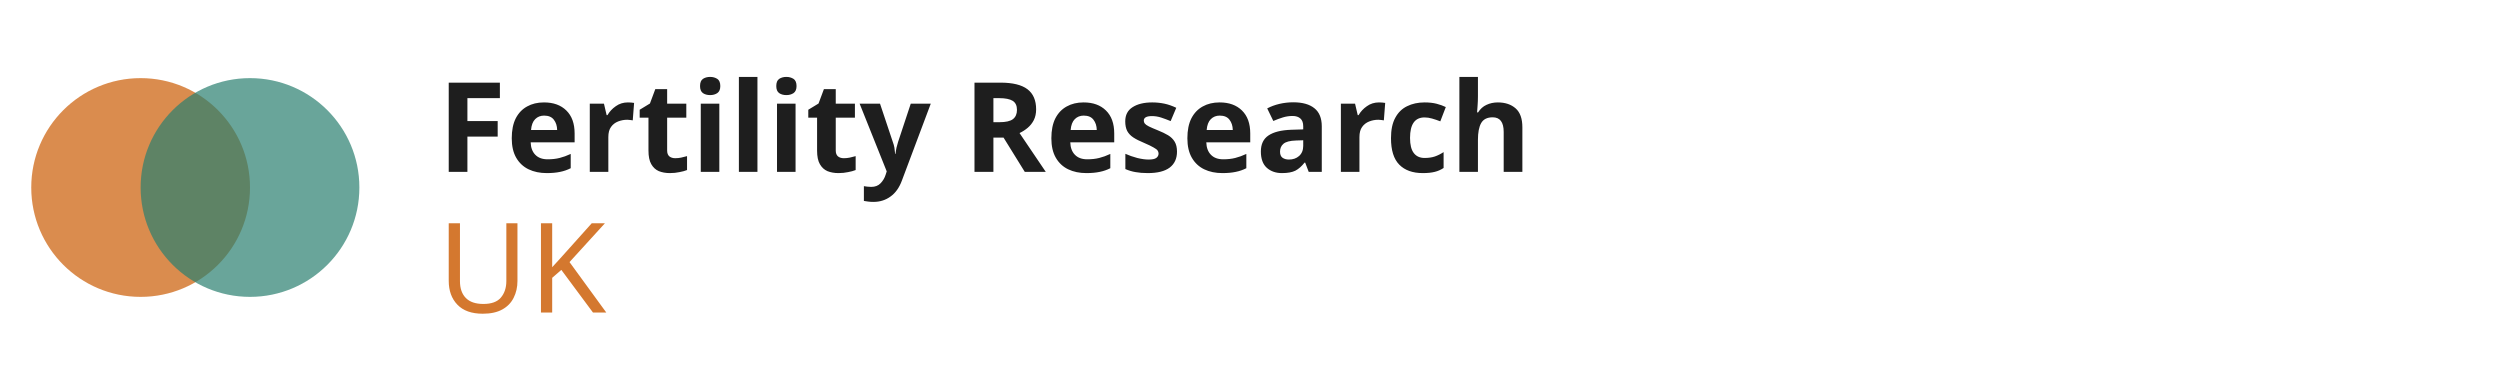
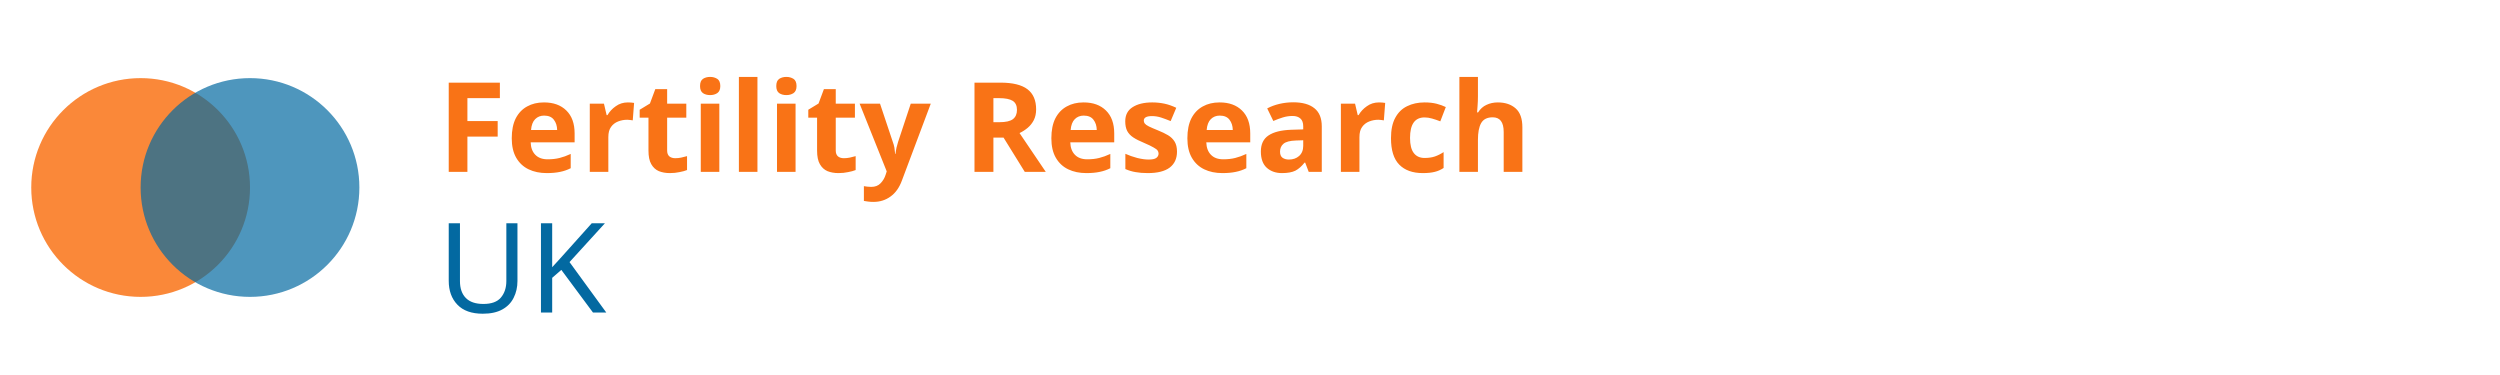
<svg xmlns="http://www.w3.org/2000/svg" viewBox="0 0 320 48" fill="none">
-   <circle cx="18" cy="24" r="14" fill="#D4782F" opacity="0.85" />
-   <circle cx="32" cy="24" r="14" fill="#2A7F6F" opacity="0.7" />
-   <text x="56" y="22" font-family="'DM Sans', system-ui, sans-serif" font-size="16" font-weight="700" fill="#1E1E1E">Fertility Research</text>
-   <text x="56" y="40" font-family="'DM Sans', system-ui, sans-serif" font-size="16" font-weight="500" fill="#D4782F">UK</text>
+   <circle cx="18" cy="24" r="14" fill="#F97316" opacity="0.85" />
+   <circle cx="32" cy="24" r="14" fill="#0369A1" opacity="0.7" />
+   <text x="56" y="22" font-family="'DM Sans', system-ui, sans-serif" font-size="16" font-weight="700" fill="#F97316">Fertility Research</text>
+   <text x="56" y="40" font-family="'DM Sans', system-ui, sans-serif" font-size="16" font-weight="500" fill="#0369A1">UK</text>
</svg>
